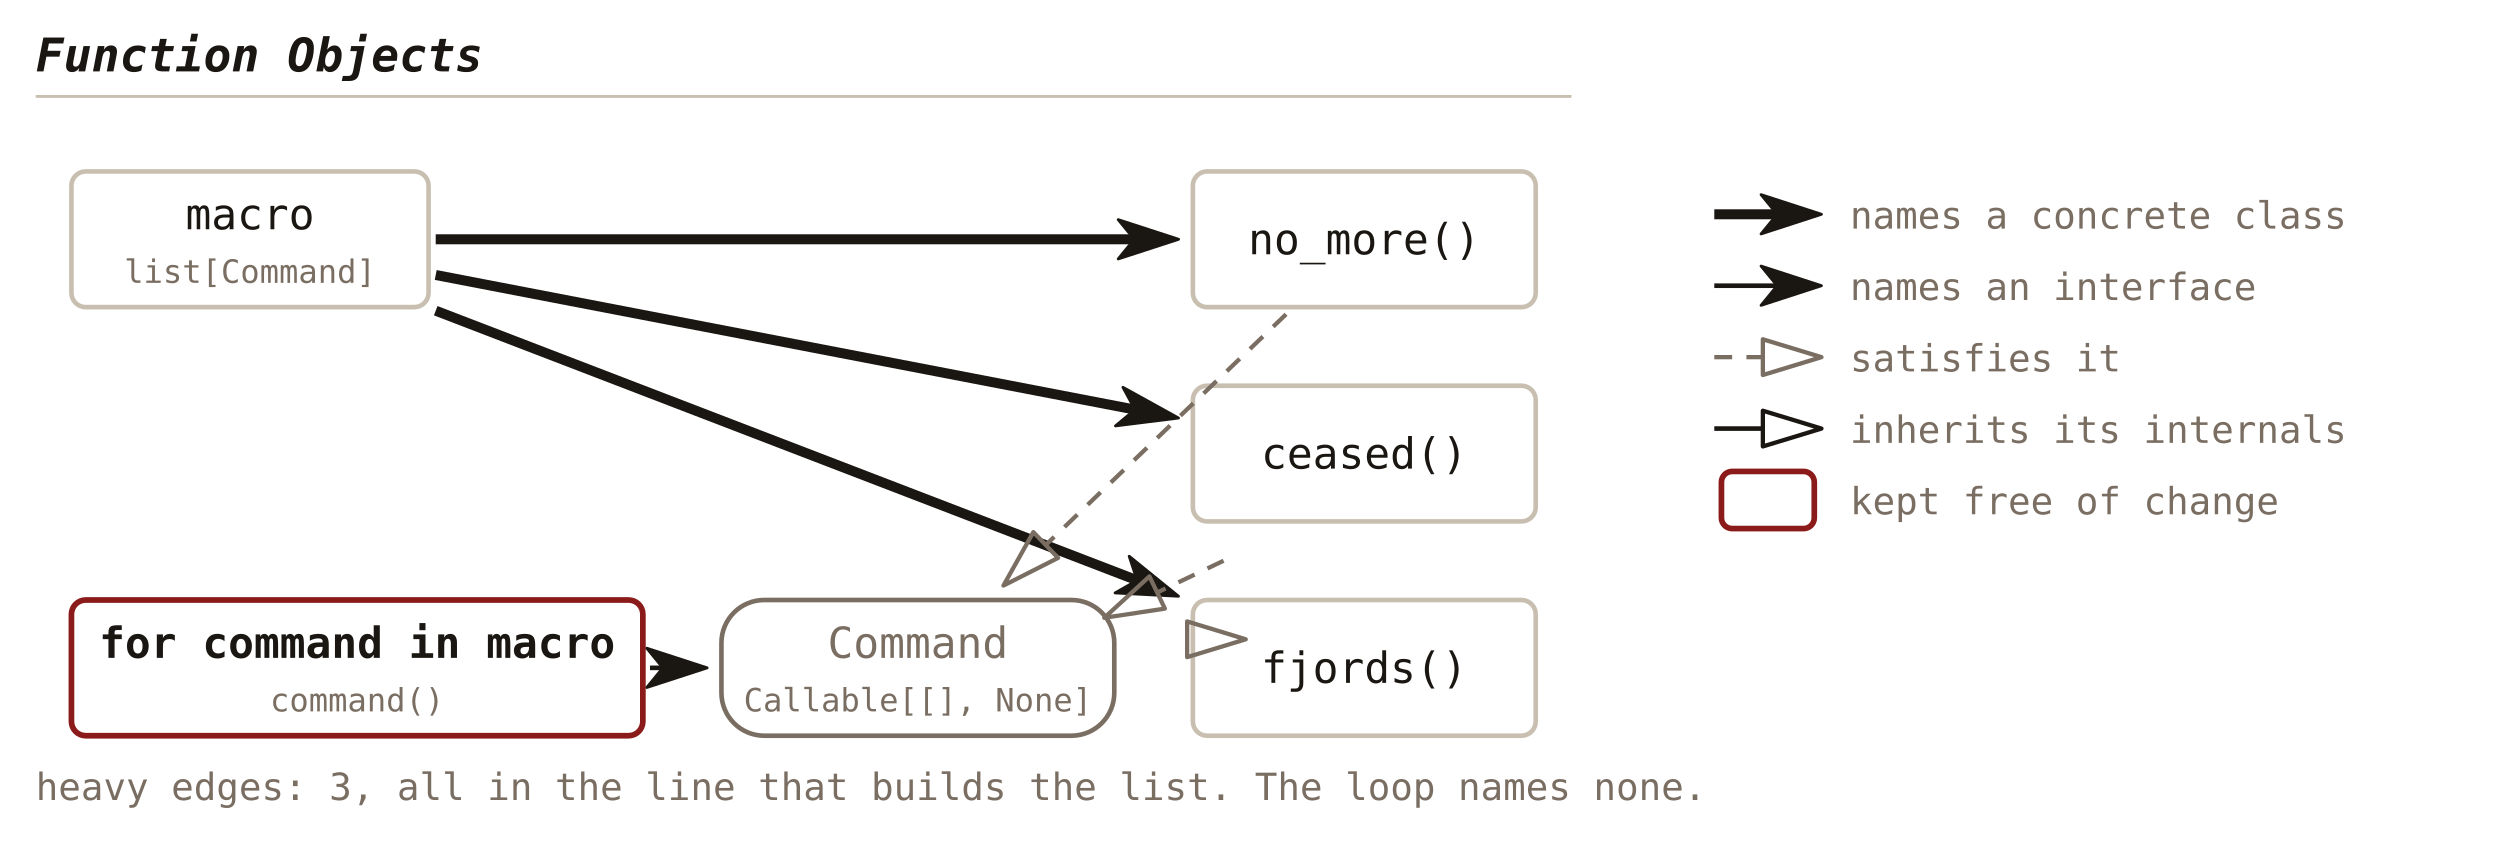
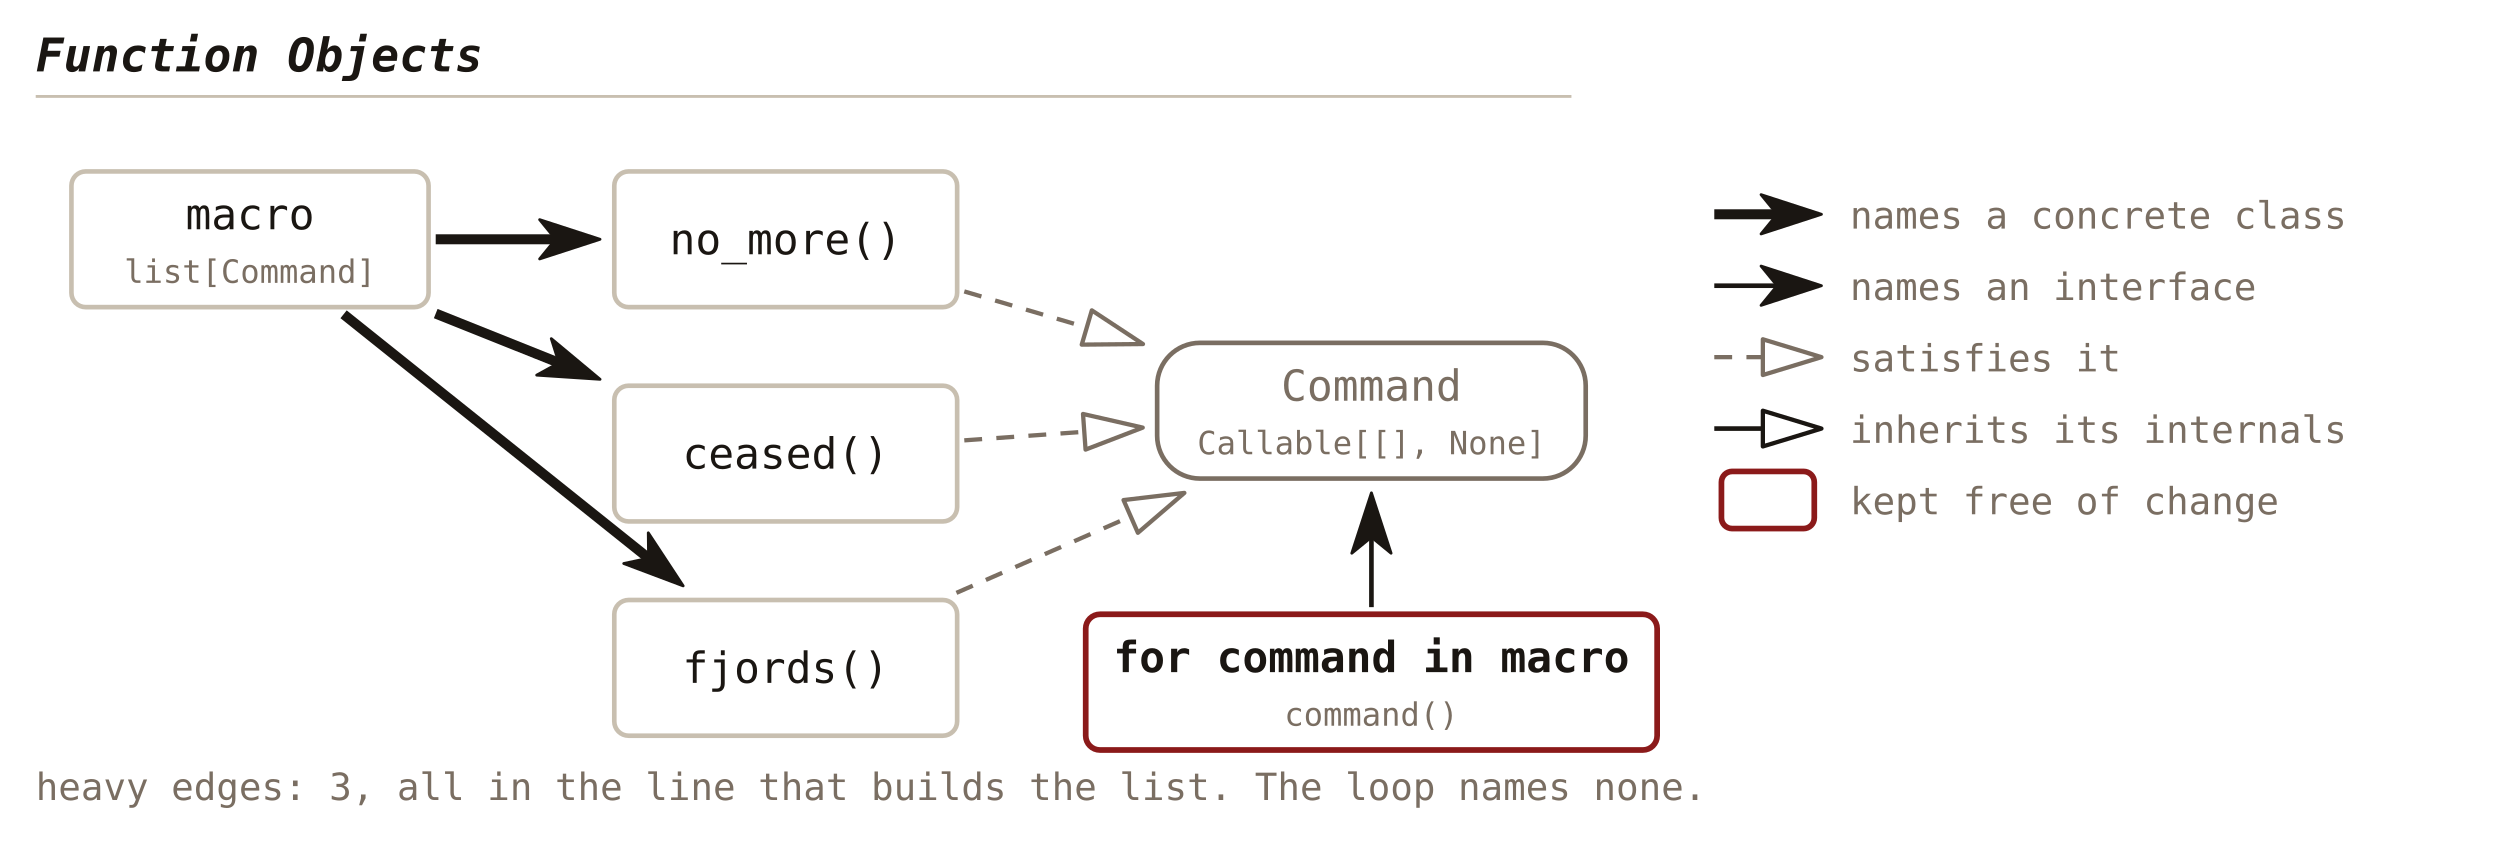
<svg xmlns="http://www.w3.org/2000/svg" viewBox="0 0 700 236" font-family="'JetBrains Mono', Consolas, monospace">
  <defs>
    <marker id="c28-solid" viewBox="0 0 18 12" refX="5" refY="6" markerWidth="18" markerHeight="12" orient="auto" markerUnits="userSpaceOnUse">
      <path d="M0.5,0.5 L17.4,6 L0.5,11.5 L5,6 Z" fill="#1a1612" stroke="#1a1612" stroke-width="0.8" stroke-linejoin="round" />
    </marker>
    <marker id="c28-hollow" viewBox="0 0 18 12" refX="1" refY="6" markerWidth="18" markerHeight="12" orient="auto" markerUnits="userSpaceOnUse">
      <path d="M1,1 L17.4,6 L1,11 Z" fill="none" stroke="#1a1612" stroke-width="1.2" stroke-linejoin="round" />
    </marker>
    <marker id="c28-hollow-muted" viewBox="0 0 18 12" refX="1" refY="6" markerWidth="18" markerHeight="12" orient="auto" markerUnits="userSpaceOnUse">
      <path d="M1,1 L17.4,6 L1,11 Z" fill="none" stroke="#7a6e62" stroke-width="1.2" stroke-linejoin="round" />
    </marker>
  </defs>
  <text x="10" y="20" font-size="13" font-weight="bold" font-style="italic" fill="#1a1612" text-anchor="start">Function Objects</text>
  <line x1="10" y1="27" x2="440" y2="27" stroke="#c8bfb0" stroke-width="0.8" />
  <rect x="20" y="48" width="100" height="38" fill="none" stroke="#c8bfb0" stroke-width="1.3" rx="4" />
  <text x="70.0" y="64.2" font-size="12" fill="#1a1612" text-anchor="middle">macro</text>
  <text x="70.0" y="79.2" font-size="9" fill="#7a6e62" text-anchor="middle">list[Command]</text>
-   <rect x="20" y="168" width="160" height="38" fill="none" stroke="#8b1a1a" stroke-width="1.6" rx="4" />
-   <text x="100.0" y="184.2" font-size="12" font-weight="bold" fill="#1a1612" text-anchor="middle">for command in macro</text>
-   <text x="100.0" y="199.2" font-size="9" fill="#7a6e62" text-anchor="middle">command()</text>
-   <rect x="202" y="168" width="110" height="38" fill="none" stroke="#7a6e62" stroke-width="1.3" rx="12" />
-   <text x="257.0" y="184.2" font-size="12" fill="#7a6e62" text-anchor="middle">Command</text>
-   <text x="257.0" y="199.2" font-size="9" fill="#7a6e62" text-anchor="middle">Callable[[], None]</text>
-   <rect x="334" y="48" width="96" height="38" fill="none" stroke="#c8bfb0" stroke-width="1.3" rx="4" />
-   <text x="382.0" y="71.2" font-size="12" fill="#1a1612" text-anchor="middle">no_more()</text>
-   <rect x="334" y="108" width="96" height="38" fill="none" stroke="#c8bfb0" stroke-width="1.3" rx="4" />
-   <text x="382.0" y="131.2" font-size="12" fill="#1a1612" text-anchor="middle">ceased()</text>
-   <rect x="334" y="168" width="96" height="38" fill="none" stroke="#c8bfb0" stroke-width="1.3" rx="4" />
-   <text x="382.0" y="191.2" font-size="12" fill="#1a1612" text-anchor="middle">fjords()</text>
-   <line x1="182.0" y1="187.0" x2="185.6" y2="187.0" stroke="#1a1612" stroke-width="1.3" marker-end="url(#c28-solid)" />
-   <line x1="122.0" y1="67.0" x2="317.6" y2="67.0" stroke="#1a1612" stroke-width="2.8" marker-end="url(#c28-solid)" />
-   <line x1="122.0" y1="77.0" x2="317.8" y2="114.7" stroke="#1a1612" stroke-width="2.8" marker-end="url(#c28-solid)" />
-   <line x1="122.0" y1="87.0" x2="318.4" y2="162.5" stroke="#1a1612" stroke-width="2.8" marker-end="url(#c28-solid)" />
-   <line x1="360.1" y1="88.0" x2="292.8" y2="152.6" stroke="#7a6e62" stroke-width="1.2" stroke-dasharray="5,4" marker-end="url(#c28-hollow-muted)" />
-   <line x1="342.6" y1="157.0" x2="324.0" y2="165.9" stroke="#7a6e62" stroke-width="1.2" stroke-dasharray="5,4" marker-end="url(#c28-hollow-muted)" />
-   <line x1="332.0" y1="179.0" x2="332.4" y2="179.0" stroke="#7a6e62" stroke-width="1.2" stroke-dasharray="5,4" marker-end="url(#c28-hollow-muted)" />
+   <rect x="172" y="48" width="96" height="38" fill="none" stroke="#c8bfb0" stroke-width="1.3" rx="4" />
+   <text x="220.0" y="71.2" font-size="12" fill="#1a1612" text-anchor="middle">no_more()</text>
+   <rect x="172" y="108" width="96" height="38" fill="none" stroke="#c8bfb0" stroke-width="1.3" rx="4" />
+   <text x="220.0" y="131.2" font-size="12" fill="#1a1612" text-anchor="middle">ceased()</text>
+   <rect x="172" y="168" width="96" height="38" fill="none" stroke="#c8bfb0" stroke-width="1.3" rx="4" />
+   <text x="220.0" y="191.2" font-size="12" fill="#1a1612" text-anchor="middle">fjords()</text>
+   <rect x="324" y="96" width="120" height="38" fill="none" stroke="#7a6e62" stroke-width="1.3" rx="12" />
+   <text x="384.0" y="112.2" font-size="12" fill="#7a6e62" text-anchor="middle">Command</text>
+   <text x="384.0" y="127.2" font-size="9" fill="#7a6e62" text-anchor="middle">Callable[[], None]</text>
+   <rect x="304" y="172" width="160" height="38" fill="none" stroke="#8b1a1a" stroke-width="1.6" rx="4" />
+   <text x="384.0" y="188.2" font-size="12" font-weight="bold" fill="#1a1612" text-anchor="middle">for command in macro</text>
+   <text x="384.0" y="203.2" font-size="9" fill="#7a6e62" text-anchor="middle">command()</text>
+   <line x1="122.0" y1="67.0" x2="155.6" y2="67.0" stroke="#1a1612" stroke-width="2.8" marker-end="url(#c28-solid)" />
+   <line x1="122.0" y1="87.8" x2="156.5" y2="101.6" stroke="#1a1612" stroke-width="2.8" marker-end="url(#c28-solid)" />
+   <line x1="96.2" y1="88.0" x2="181.6" y2="156.3" stroke="#1a1612" stroke-width="2.8" marker-end="url(#c28-solid)" />
+   <line x1="270.0" y1="81.6" x2="304.3" y2="91.7" stroke="#7a6e62" stroke-width="1.2" stroke-dasharray="5,4" marker-end="url(#c28-hollow-muted)" />
+   <line x1="270.0" y1="123.3" x2="303.6" y2="120.9" stroke="#7a6e62" stroke-width="1.2" stroke-dasharray="5,4" marker-end="url(#c28-hollow-muted)" />
+   <line x1="267.8" y1="166.0" x2="316.6" y2="144.6" stroke="#7a6e62" stroke-width="1.2" stroke-dasharray="5,4" marker-end="url(#c28-hollow-muted)" />
+   <line x1="384.0" y1="170.0" x2="384.0" y2="150.4" stroke="#1a1612" stroke-width="1.3" marker-end="url(#c28-solid)" />
  <text x="10" y="224" font-size="10.5" fill="#7a6e62" text-anchor="start">heavy edges: 3, all in the line that builds the list. The loop names none.</text>
  <line x1="480" y1="60" x2="497.6" y2="60" stroke="#1a1612" stroke-width="2.8" marker-end="url(#c28-solid)" />
  <text x="518" y="64" font-size="10.5" fill="#7a6e62" text-anchor="start">names a concrete class</text>
  <line x1="480" y1="80" x2="497.6" y2="80" stroke="#1a1612" stroke-width="1.3" marker-end="url(#c28-solid)" />
  <text x="518" y="84" font-size="10.5" fill="#7a6e62" text-anchor="start">names an interface</text>
  <line x1="480" y1="100" x2="493.6" y2="100" stroke="#7a6e62" stroke-width="1.2" stroke-dasharray="5,4" marker-end="url(#c28-hollow-muted)" />
  <text x="518" y="104" font-size="10.5" fill="#7a6e62" text-anchor="start">satisfies it</text>
  <line x1="480" y1="120" x2="493.6" y2="120" stroke="#1a1612" stroke-width="1.3" marker-end="url(#c28-hollow)" />
  <text x="518" y="124" font-size="10.5" fill="#7a6e62" text-anchor="start">inherits its internals</text>
  <rect x="482" y="132" width="26" height="16" fill="none" stroke="#8b1a1a" stroke-width="1.6" rx="3" />
  <text x="518" y="144" font-size="10.5" fill="#7a6e62" text-anchor="start">kept free of change</text>
</svg>
